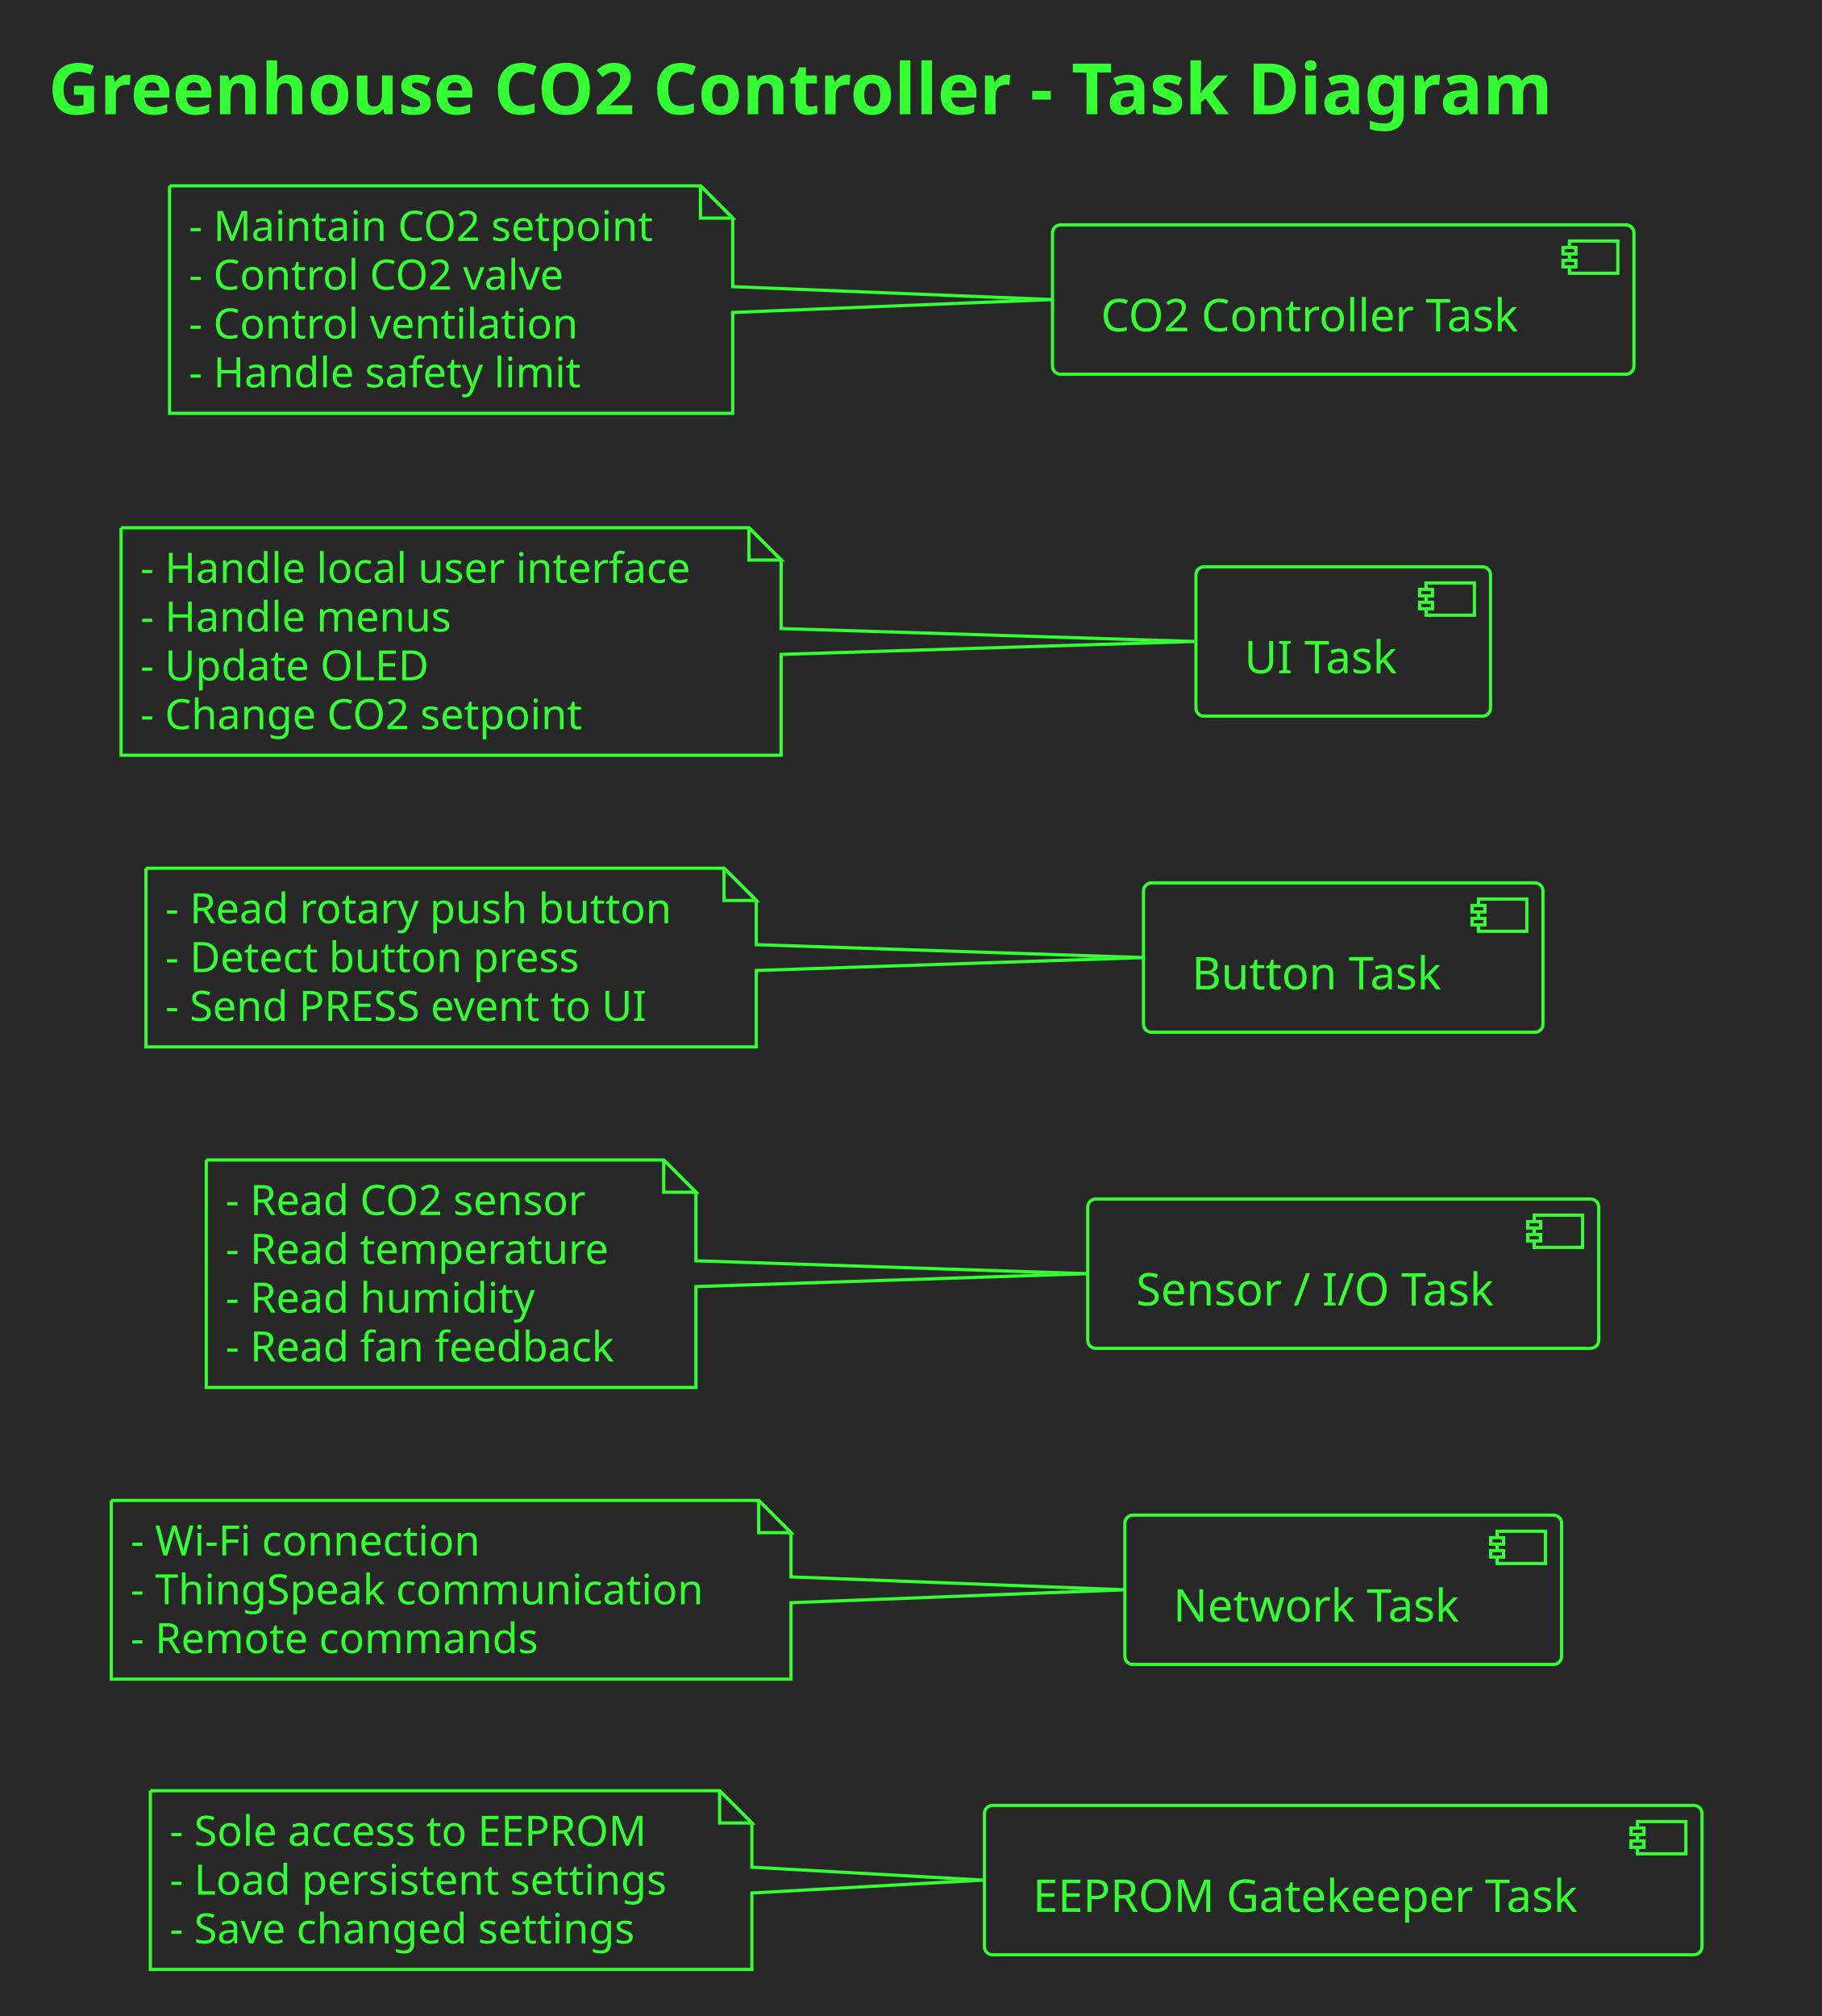
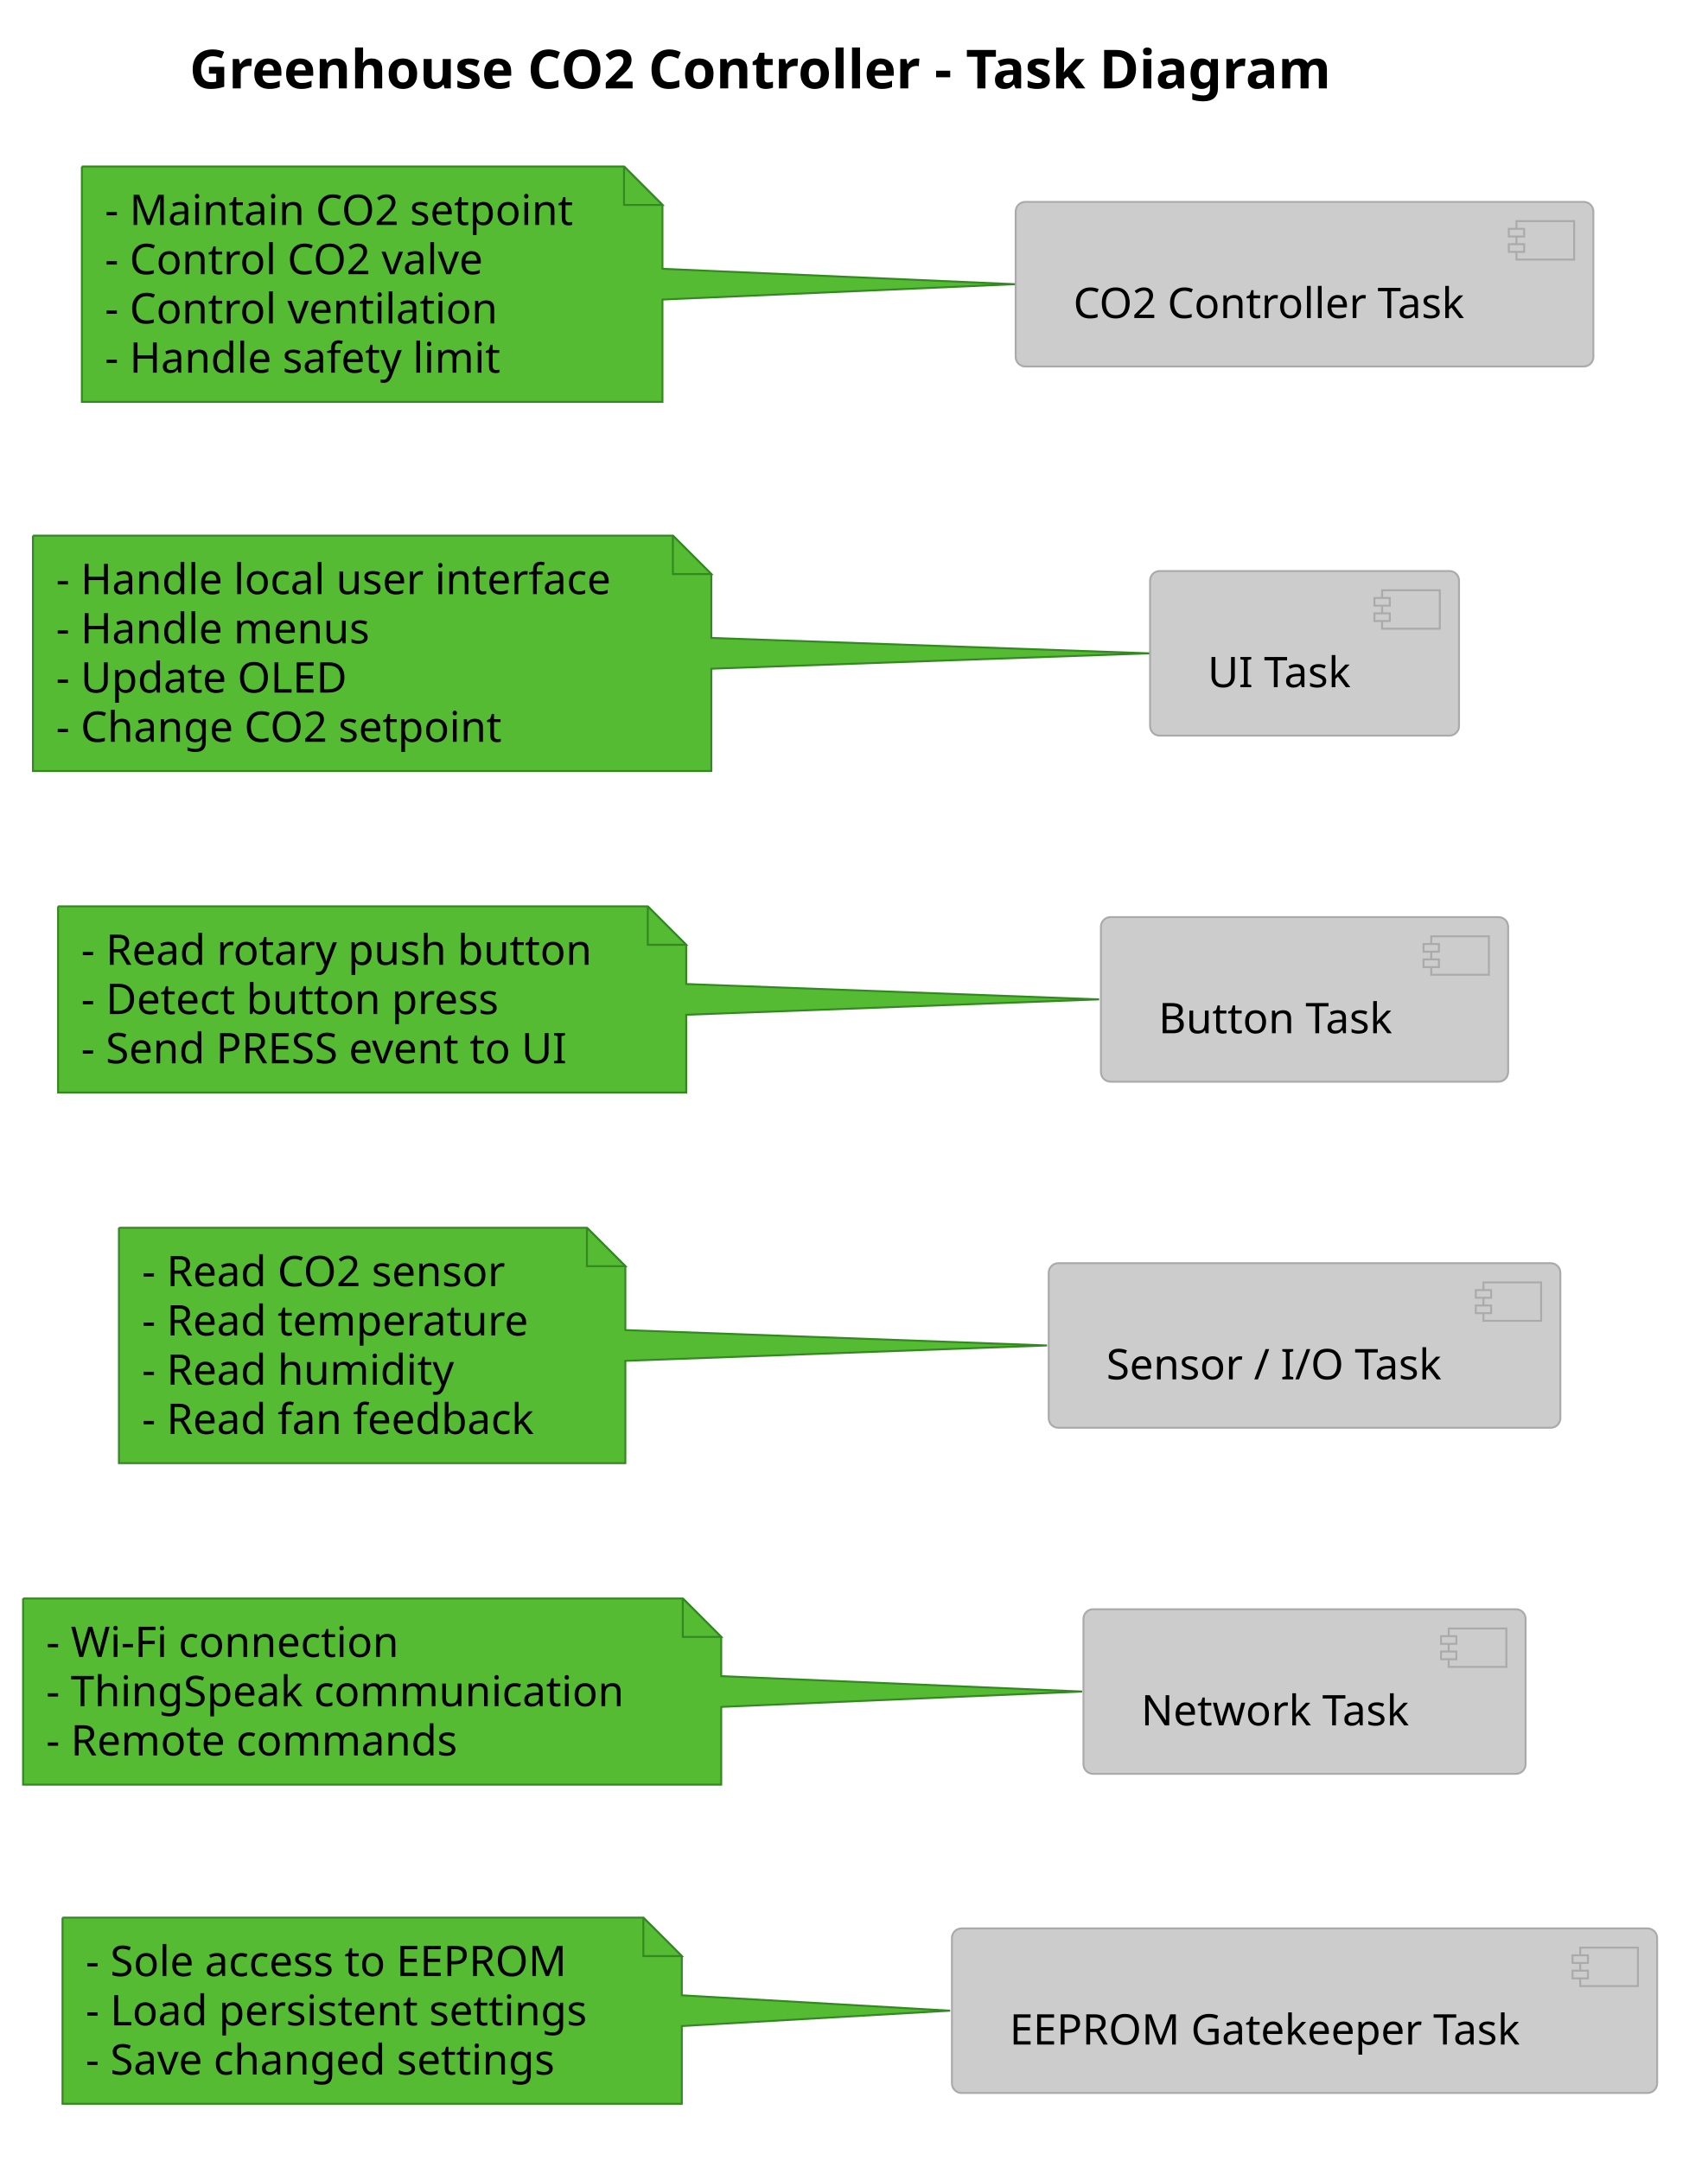
- <svg xmlns="http://www.w3.org/2000/svg" version="1.1" data-diagram-type="DESCRIPTION" style="width:565px;height:625px;background:#282828;" width="565px" height="625px" viewBox="0 0 565 625" zoomAndPan="magnify" preserveAspectRatio="none" contentStyleType="text/css">
+ <svg xmlns="http://www.w3.org/2000/svg" version="1.1" data-diagram-type="DESCRIPTION" style="width:444px;height:562px;background:#FFFFFF;" width="444px" height="562px" viewBox="0 0 444 562" zoomAndPan="magnify" preserveAspectRatio="none" contentStyleType="text/css">
  <defs />
  <g font-family="sans-serif" lengthAdjust="spacing">
-     <rect x="0" y="0" width="565" height="625" fill="#282828" style="stroke:none;" />
    <g class="title" data-source-line="2">
-       <text x="15" y="35.421" fill="#3F3" font-size="22" textLength="533.296" font-weight="700" font-family="Verdana">Greenhouse CO2 Controller - Task Diagram</text>
+       <text x="49.301" y="22.995" fill="#000" font-size="14" textLength="339.37" font-weight="700">Greenhouse CO2 Controller - Task Diagram</text>
    </g>
    <g class="entity" data-qualified-name="EEPROM" id="ent0001" data-source-line="6">
-       <rect x="305.277" y="559.719" width="222.513" height="46.297" fill="#282828" style="stroke:#3F3;stroke-width:1;" rx="2.5" ry="2.5" />
-       <rect x="507.789" y="564.719" width="15" height="10" fill="#282828" style="stroke:#3F3;stroke-width:1;" />
-       <rect x="505.789" y="566.719" width="4" height="2" fill="#282828" style="stroke:#3F3;stroke-width:1;" />
-       <rect x="505.789" y="570.719" width="4" height="2" fill="#282828" style="stroke:#3F3;stroke-width:1;" />
-       <text x="320.277" y="592.714" fill="#3F3" font-size="14" textLength="182.513" font-family="Verdana">EEPROM Gatekeeper Task</text>
+       <rect x="247.57" y="501.507" width="183.403" height="42.805" fill="#CCC" style="stroke:#AAA;stroke-width:0.5;" rx="2.5" ry="2.5" />
+       <rect x="410.973" y="506.507" width="15" height="10" fill="#CCC" style="stroke:#AAA;stroke-width:0.5;" />
+       <rect x="408.973" y="508.507" width="4" height="2" fill="#CCC" style="stroke:#AAA;stroke-width:0.5;" />
+       <rect x="408.973" y="512.507" width="4" height="2" fill="#CCC" style="stroke:#AAA;stroke-width:0.5;" />
+       <text x="262.57" y="531.717" fill="#000" font-size="11" textLength="143.403" font-family="Verdana">EEPROM Gatekeeper Task</text>
    </g>
    <g class="entity" data-qualified-name="NET" id="ent0002" data-source-line="7">
-       <rect x="348.817" y="469.719" width="135.437" height="46.297" fill="#282828" style="stroke:#3F3;stroke-width:1;" rx="2.5" ry="2.5" />
-       <rect x="464.253" y="474.719" width="15" height="10" fill="#282828" style="stroke:#3F3;stroke-width:1;" />
-       <rect x="462.253" y="476.719" width="4" height="2" fill="#282828" style="stroke:#3F3;stroke-width:1;" />
-       <rect x="462.253" y="480.719" width="4" height="2" fill="#282828" style="stroke:#3F3;stroke-width:1;" />
-       <text x="363.817" y="502.714" fill="#3F3" font-size="14" textLength="95.437" font-family="Verdana">Network Task</text>
+       <rect x="281.78" y="418.507" width="114.986" height="42.805" fill="#CCC" style="stroke:#AAA;stroke-width:0.5;" rx="2.5" ry="2.5" />
+       <rect x="376.766" y="423.507" width="15" height="10" fill="#CCC" style="stroke:#AAA;stroke-width:0.5;" />
+       <rect x="374.766" y="425.507" width="4" height="2" fill="#CCC" style="stroke:#AAA;stroke-width:0.5;" />
+       <rect x="374.766" y="429.507" width="4" height="2" fill="#CCC" style="stroke:#AAA;stroke-width:0.5;" />
+       <text x="296.78" y="448.717" fill="#000" font-size="11" textLength="74.986" font-family="Verdana">Network Task</text>
    </g>
    <g class="entity" data-qualified-name="IO" id="ent0003" data-source-line="8">
-       <rect x="337.307" y="371.719" width="158.453" height="46.297" fill="#282828" style="stroke:#3F3;stroke-width:1;" rx="2.5" ry="2.5" />
-       <rect x="475.76" y="376.719" width="15" height="10" fill="#282828" style="stroke:#3F3;stroke-width:1;" />
-       <rect x="473.76" y="378.719" width="4" height="2" fill="#282828" style="stroke:#3F3;stroke-width:1;" />
-       <rect x="473.76" y="382.719" width="4" height="2" fill="#282828" style="stroke:#3F3;stroke-width:1;" />
-       <text x="352.307" y="404.714" fill="#3F3" font-size="14" textLength="118.453" font-family="Verdana">Sensor / I/O Task</text>
+       <rect x="272.74" y="328.507" width="133.07" height="42.805" fill="#CCC" style="stroke:#AAA;stroke-width:0.5;" rx="2.5" ry="2.5" />
+       <rect x="385.81" y="333.507" width="15" height="10" fill="#CCC" style="stroke:#AAA;stroke-width:0.5;" />
+       <rect x="383.81" y="335.507" width="4" height="2" fill="#CCC" style="stroke:#AAA;stroke-width:0.5;" />
+       <rect x="383.81" y="339.507" width="4" height="2" fill="#CCC" style="stroke:#AAA;stroke-width:0.5;" />
+       <text x="287.74" y="358.717" fill="#000" font-size="11" textLength="93.07" font-family="Verdana">Sensor / I/O Task</text>
    </g>
    <g class="entity" data-qualified-name="BUTTON" id="ent0004" data-source-line="9">
-       <rect x="354.597" y="273.719" width="123.877" height="46.297" fill="#282828" style="stroke:#3F3;stroke-width:1;" rx="2.5" ry="2.5" />
-       <rect x="458.474" y="278.719" width="15" height="10" fill="#282828" style="stroke:#3F3;stroke-width:1;" />
-       <rect x="456.474" y="280.719" width="4" height="2" fill="#282828" style="stroke:#3F3;stroke-width:1;" />
-       <rect x="456.474" y="284.719" width="4" height="2" fill="#282828" style="stroke:#3F3;stroke-width:1;" />
-       <text x="369.597" y="306.714" fill="#3F3" font-size="14" textLength="83.877" font-family="Verdana">Button Task</text>
+       <rect x="286.32" y="238.507" width="105.903" height="42.805" fill="#CCC" style="stroke:#AAA;stroke-width:0.5;" rx="2.5" ry="2.5" />
+       <rect x="372.223" y="243.507" width="15" height="10" fill="#CCC" style="stroke:#AAA;stroke-width:0.5;" />
+       <rect x="370.223" y="245.507" width="4" height="2" fill="#CCC" style="stroke:#AAA;stroke-width:0.5;" />
+       <rect x="370.223" y="249.507" width="4" height="2" fill="#CCC" style="stroke:#AAA;stroke-width:0.5;" />
+       <text x="301.32" y="268.717" fill="#000" font-size="11" textLength="65.903" font-family="Verdana">Button Task</text>
    </g>
    <g class="entity" data-qualified-name="UI" id="ent0005" data-source-line="10">
-       <rect x="370.857" y="175.719" width="91.358" height="46.297" fill="#282828" style="stroke:#3F3;stroke-width:1;" rx="2.5" ry="2.5" />
-       <rect x="442.215" y="180.719" width="15" height="10" fill="#282828" style="stroke:#3F3;stroke-width:1;" />
-       <rect x="440.215" y="182.719" width="4" height="2" fill="#282828" style="stroke:#3F3;stroke-width:1;" />
-       <rect x="440.215" y="186.719" width="4" height="2" fill="#282828" style="stroke:#3F3;stroke-width:1;" />
-       <text x="385.857" y="208.714" fill="#3F3" font-size="14" textLength="51.358" font-family="Verdana">UI Task</text>
+       <rect x="299.1" y="148.507" width="80.353" height="42.805" fill="#CCC" style="stroke:#AAA;stroke-width:0.5;" rx="2.5" ry="2.5" />
+       <rect x="359.453" y="153.507" width="15" height="10" fill="#CCC" style="stroke:#AAA;stroke-width:0.5;" />
+       <rect x="357.453" y="155.507" width="4" height="2" fill="#CCC" style="stroke:#AAA;stroke-width:0.5;" />
+       <rect x="357.453" y="159.507" width="4" height="2" fill="#CCC" style="stroke:#AAA;stroke-width:0.5;" />
+       <text x="314.1" y="178.717" fill="#000" font-size="11" textLength="40.353" font-family="Verdana">UI Task</text>
    </g>
    <g class="entity" data-qualified-name="CTRL" id="ent0006" data-source-line="11">
-       <rect x="326.377" y="69.719" width="180.308" height="46.297" fill="#282828" style="stroke:#3F3;stroke-width:1;" rx="2.5" ry="2.5" />
-       <rect x="486.684" y="74.719" width="15" height="10" fill="#282828" style="stroke:#3F3;stroke-width:1;" />
-       <rect x="484.684" y="76.719" width="4" height="2" fill="#282828" style="stroke:#3F3;stroke-width:1;" />
-       <rect x="484.684" y="80.719" width="4" height="2" fill="#282828" style="stroke:#3F3;stroke-width:1;" />
-       <text x="341.377" y="102.714" fill="#3F3" font-size="14" textLength="140.308" font-family="Verdana">CO2 Controller Task</text>
+       <rect x="264.15" y="52.507" width="150.242" height="42.805" fill="#CCC" style="stroke:#AAA;stroke-width:0.5;" rx="2.5" ry="2.5" />
+       <rect x="394.392" y="57.507" width="15" height="10" fill="#CCC" style="stroke:#AAA;stroke-width:0.5;" />
+       <rect x="392.392" y="59.507" width="4" height="2" fill="#CCC" style="stroke:#AAA;stroke-width:0.5;" />
+       <rect x="392.392" y="63.507" width="4" height="2" fill="#CCC" style="stroke:#AAA;stroke-width:0.5;" />
+       <text x="279.15" y="82.717" fill="#000" font-size="11" textLength="110.242" font-family="Verdana">CO2 Controller Task</text>
    </g>
    <g class="entity" data-qualified-name="GMN7" id="ent0008" data-source-line="14">
-       <path d="M46.627,555.169 L46.627,610.568 A0,0 0 0 0 46.627,610.568 L233.154,610.568 A0,0 0 0 0 233.154,610.568 L233.154,586.869 L304.797,582.869 L233.154,578.869 L233.154,565.169 L223.154,555.169 L46.627,555.169 A0,0 0 0 0 46.627,555.169" style="stroke:#3F3;stroke-width:1;" fill="#282828" />
-       <path d="M223.154,555.169 L223.154,565.169 L233.154,565.169 L223.154,555.169" style="stroke:#3F3;stroke-width:1;" fill="#282828" />
-       <text x="52.627" y="572.236" fill="#3F3" font-size="13" textLength="160.64" font-family="Verdana">- Sole access to EEPROM</text>
-       <text x="52.627" y="587.369" fill="#3F3" font-size="13" textLength="165.528" font-family="Verdana">- Load persistent settings</text>
-       <text x="52.627" y="602.502" fill="#3F3" font-size="13" textLength="156.933" font-family="Verdana">- Save changed settings</text>
+       <path d="M16.26,498.707 L16.26,547.121 A0,0 0 0 0 16.26,547.121 L177.322,547.121 A0,0 0 0 0 177.322,547.121 L177.322,526.907 L247.1,522.907 L177.322,518.907 L177.322,508.707 L167.322,498.707 L16.26,498.707 A0,0 0 0 0 16.26,498.707" style="stroke:#382;stroke-width:0.5;" fill="#5B3" />
+       <path d="M167.322,498.707 L167.322,508.707 L177.322,508.707 L167.322,498.707" style="stroke:#382;stroke-width:0.5;" fill="#5B3" />
+       <text x="22.26" y="513.917" fill="#000" font-size="11" textLength="135.926" font-family="Verdana">- Sole access to EEPROM</text>
+       <text x="22.26" y="526.722" fill="#000" font-size="11" textLength="140.062" font-family="Verdana">- Load persistent settings</text>
+       <text x="22.26" y="539.527" fill="#000" font-size="11" textLength="132.79" font-family="Verdana">- Save changed settings</text>
    </g>
    <g class="entity" data-qualified-name="GMN10" id="ent0011" data-source-line="20">
-       <path d="M34.507,465.169 L34.507,520.568 A0,0 0 0 0 34.507,520.568 L245.276,520.568 A0,0 0 0 0 245.276,520.568 L245.276,496.869 L348.527,492.869 L245.276,488.869 L245.276,475.169 L235.276,465.169 L34.507,465.169 A0,0 0 0 0 34.507,465.169" style="stroke:#3F3;stroke-width:1;" fill="#282828" />
-       <path d="M235.276,465.169 L235.276,475.169 L245.276,475.169 L235.276,465.169" style="stroke:#3F3;stroke-width:1;" fill="#282828" />
-       <text x="40.507" y="482.236" fill="#3F3" font-size="13" textLength="116.829" font-family="Verdana">- Wi-Fi connection</text>
-       <text x="40.507" y="497.369" fill="#3F3" font-size="13" textLength="189.77" font-family="Verdana">- ThingSpeak communication</text>
-       <text x="40.507" y="512.502" fill="#3F3" font-size="13" textLength="135.357" font-family="Verdana">- Remote commands</text>
+       <path d="M6,415.707 L6,464.121 A0,0 0 0 0 6,464.121 L187.574,464.121 A0,0 0 0 0 187.574,464.121 L187.574,443.907 L281.43,439.907 L187.574,435.907 L187.574,425.707 L177.574,415.707 L6,415.707 A0,0 0 0 0 6,415.707" style="stroke:#382;stroke-width:0.5;" fill="#5B3" />
+       <path d="M177.574,415.707 L177.574,425.707 L187.574,425.707 L177.574,415.707" style="stroke:#382;stroke-width:0.5;" fill="#5B3" />
+       <text x="12" y="430.917" fill="#000" font-size="11" textLength="98.855" font-family="Verdana">- Wi-Fi connection</text>
+       <text x="12" y="443.722" fill="#000" font-size="11" textLength="160.574" font-family="Verdana">- ThingSpeak communication</text>
+       <text x="12" y="456.527" fill="#000" font-size="11" textLength="114.533" font-family="Verdana">- Remote commands</text>
    </g>
    <g class="entity" data-qualified-name="GMN13" id="ent0014" data-source-line="26">
-       <path d="M63.977,359.609 L63.977,430.141 A0,0 0 0 0 63.977,430.141 L215.814,430.141 A0,0 0 0 0 215.814,430.141 L215.814,398.869 L336.937,394.869 L215.814,390.869 L215.814,369.609 L205.814,359.609 L63.977,359.609 A0,0 0 0 0 63.977,359.609" style="stroke:#3F3;stroke-width:1;" fill="#282828" />
-       <path d="M205.814,359.609 L205.814,369.609 L215.814,369.609 L205.814,359.609" style="stroke:#3F3;stroke-width:1;" fill="#282828" />
-       <text x="69.977" y="376.676" fill="#3F3" font-size="13" textLength="120.999" font-family="Verdana">- Read CO2 sensor</text>
-       <text x="69.977" y="391.809" fill="#3F3" font-size="13" textLength="128.204" font-family="Verdana">- Read temperature</text>
-       <text x="69.977" y="406.942" fill="#3F3" font-size="13" textLength="103.613" font-family="Verdana">- Read humidity</text>
-       <text x="69.977" y="422.075" fill="#3F3" font-size="13" textLength="130.838" font-family="Verdana">- Read fan feedback</text>
+       <path d="M30.93,319.297 L30.93,380.516 A0,0 0 0 0 30.93,380.516 L162.639,380.516 A0,0 0 0 0 162.639,380.516 L162.639,353.907 L272.31,349.907 L162.639,345.907 L162.639,329.297 L152.639,319.297 L30.93,319.297 A0,0 0 0 0 30.93,319.297" style="stroke:#382;stroke-width:0.5;" fill="#5B3" />
+       <path d="M152.639,319.297 L152.639,329.297 L162.639,329.297 L152.639,319.297" style="stroke:#382;stroke-width:0.5;" fill="#5B3" />
+       <text x="36.93" y="334.507" fill="#000" font-size="11" textLength="102.384" font-family="Verdana">- Read CO2 sensor</text>
+       <text x="36.93" y="347.312" fill="#000" font-size="11" textLength="108.48" font-family="Verdana">- Read temperature</text>
+       <text x="36.93" y="360.117" fill="#000" font-size="11" textLength="87.672" font-family="Verdana">- Read humidity</text>
+       <text x="36.93" y="372.921" fill="#000" font-size="11" textLength="110.709" font-family="Verdana">- Read fan feedback</text>
    </g>
    <g class="entity" data-qualified-name="GMN16" id="ent0017" data-source-line="33">
-       <path d="M45.267,269.169 L45.267,324.568 A0,0 0 0 0 45.267,324.568 L234.518,324.568 A0,0 0 0 0 234.518,324.568 L234.518,300.869 L354.507,296.869 L234.518,292.869 L234.518,279.169 L224.518,269.169 L45.267,269.169 A0,0 0 0 0 45.267,269.169" style="stroke:#3F3;stroke-width:1;" fill="#282828" />
-       <path d="M224.518,269.169 L224.518,279.169 L234.518,279.169 L224.518,269.169" style="stroke:#3F3;stroke-width:1;" fill="#282828" />
-       <text x="51.267" y="286.236" fill="#3F3" font-size="13" textLength="168.251" font-family="Verdana">- Read rotary push button</text>
-       <text x="51.267" y="301.369" fill="#3F3" font-size="13" textLength="138.455" font-family="Verdana">- Detect button press</text>
-       <text x="51.267" y="316.502" fill="#3F3" font-size="13" textLength="163.109" font-family="Verdana">- Send PRESS event to UI</text>
+       <path d="M15.1,235.707 L15.1,284.121 A0,0 0 0 0 15.1,284.121 L178.466,284.121 A0,0 0 0 0 178.466,284.121 L178.466,263.907 L285.84,259.907 L178.466,255.907 L178.466,245.707 L168.466,235.707 L15.1,235.707 A0,0 0 0 0 15.1,235.707" style="stroke:#382;stroke-width:0.5;" fill="#5B3" />
+       <path d="M168.466,235.707 L168.466,245.707 L178.466,245.707 L168.466,235.707" style="stroke:#382;stroke-width:0.5;" fill="#5B3" />
+       <text x="21.1" y="250.917" fill="#000" font-size="11" textLength="142.366" font-family="Verdana">- Read rotary push button</text>
+       <text x="21.1" y="263.722" fill="#000" font-size="11" textLength="117.154" font-family="Verdana">- Detect button press</text>
+       <text x="21.1" y="276.527" fill="#000" font-size="11" textLength="138.016" font-family="Verdana">- Send PRESS event to UI</text>
    </g>
    <g class="entity" data-qualified-name="GMN19" id="ent0020" data-source-line="39">
-       <path d="M37.547,163.609 L37.547,234.141 A0,0 0 0 0 37.547,234.141 L242.235,234.141 A0,0 0 0 0 242.235,234.141 L242.235,202.869 L370.377,198.869 L242.235,194.869 L242.235,173.609 L232.235,163.609 L37.547,163.609 A0,0 0 0 0 37.547,163.609" style="stroke:#3F3;stroke-width:1;" fill="#282828" />
-       <path d="M232.235,163.609 L232.235,173.609 L242.235,173.609 L232.235,163.609" style="stroke:#3F3;stroke-width:1;" fill="#282828" />
-       <text x="43.547" y="180.676" fill="#3F3" font-size="13" textLength="183.688" font-family="Verdana">- Handle local user interface</text>
-       <text x="43.547" y="195.809" fill="#3F3" font-size="13" textLength="102.711" font-family="Verdana">- Handle menus</text>
-       <text x="43.547" y="210.942" fill="#3F3" font-size="13" textLength="95.735" font-family="Verdana">- Update OLED</text>
-       <text x="43.547" y="226.075" fill="#3F3" font-size="13" textLength="147.462" font-family="Verdana">- Change CO2 setpoint</text>
+       <path d="M8.57,139.297 L8.57,200.516 A0,0 0 0 0 8.57,200.516 L184.999,200.516 A0,0 0 0 0 184.999,200.516 L184.999,173.907 L298.9,169.907 L184.999,165.907 L184.999,149.297 L174.999,139.297 L8.57,139.297 A0,0 0 0 0 8.57,139.297" style="stroke:#382;stroke-width:0.5;" fill="#5B3" />
+       <path d="M174.999,139.297 L174.999,149.297 L184.999,149.297 L174.999,139.297" style="stroke:#382;stroke-width:0.5;" fill="#5B3" />
+       <text x="14.57" y="154.507" fill="#000" font-size="11" textLength="155.429" font-family="Verdana">- Handle local user interface</text>
+       <text x="14.57" y="167.312" fill="#000" font-size="11" textLength="86.91" font-family="Verdana">- Handle menus</text>
+       <text x="14.57" y="180.117" fill="#000" font-size="11" textLength="81.007" font-family="Verdana">- Update OLED</text>
+       <text x="14.57" y="192.921" fill="#000" font-size="11" textLength="124.776" font-family="Verdana">- Change CO2 setpoint</text>
    </g>
    <g class="entity" data-qualified-name="GMN22" id="ent0023" data-source-line="46">
-       <path d="M52.577,57.609 L52.577,128.141 A0,0 0 0 0 52.577,128.141 L227.215,128.141 A0,0 0 0 0 227.215,128.141 L227.215,96.869 L326.137,92.869 L227.215,88.869 L227.215,67.609 L217.215,57.609 L52.577,57.609 A0,0 0 0 0 52.577,57.609" style="stroke:#3F3;stroke-width:1;" fill="#282828" />
-       <path d="M217.215,57.609 L217.215,67.609 L227.215,67.609 L217.215,57.609" style="stroke:#3F3;stroke-width:1;" fill="#282828" />
-       <text x="58.577" y="74.676" fill="#3F3" font-size="13" textLength="153.639" font-family="Verdana">- Maintain CO2 setpoint</text>
-       <text x="58.577" y="89.809" fill="#3F3" font-size="13" textLength="126.909" font-family="Verdana">- Control CO2 valve</text>
-       <text x="58.577" y="104.942" fill="#3F3" font-size="13" textLength="129.353" font-family="Verdana">- Control ventilation</text>
-       <text x="58.577" y="120.075" fill="#3F3" font-size="13" textLength="131.631" font-family="Verdana">- Handle safety limit</text>
+       <path d="M21.29,43.297 L21.29,104.516 A0,0 0 0 0 21.29,104.516 L172.292,104.516 A0,0 0 0 0 172.292,104.516 L172.292,77.907 L263.96,73.907 L172.292,69.907 L172.292,53.297 L162.292,43.297 L21.29,43.297 A0,0 0 0 0 21.29,43.297" style="stroke:#382;stroke-width:0.5;" fill="#5B3" />
+       <path d="M162.292,43.297 L162.292,53.297 L172.292,53.297 L162.292,43.297" style="stroke:#382;stroke-width:0.5;" fill="#5B3" />
+       <text x="27.29" y="58.507" fill="#000" font-size="11" textLength="130.002" font-family="Verdana">- Maintain CO2 setpoint</text>
+       <text x="27.29" y="71.312" fill="#000" font-size="11" textLength="107.384" font-family="Verdana">- Control CO2 valve</text>
+       <text x="27.29" y="84.117" fill="#000" font-size="11" textLength="109.452" font-family="Verdana">- Control ventilation</text>
+       <text x="27.29" y="96.921" fill="#000" font-size="11" textLength="111.38" font-family="Verdana">- Handle safety limit</text>
    </g>
  </g>
</svg>
